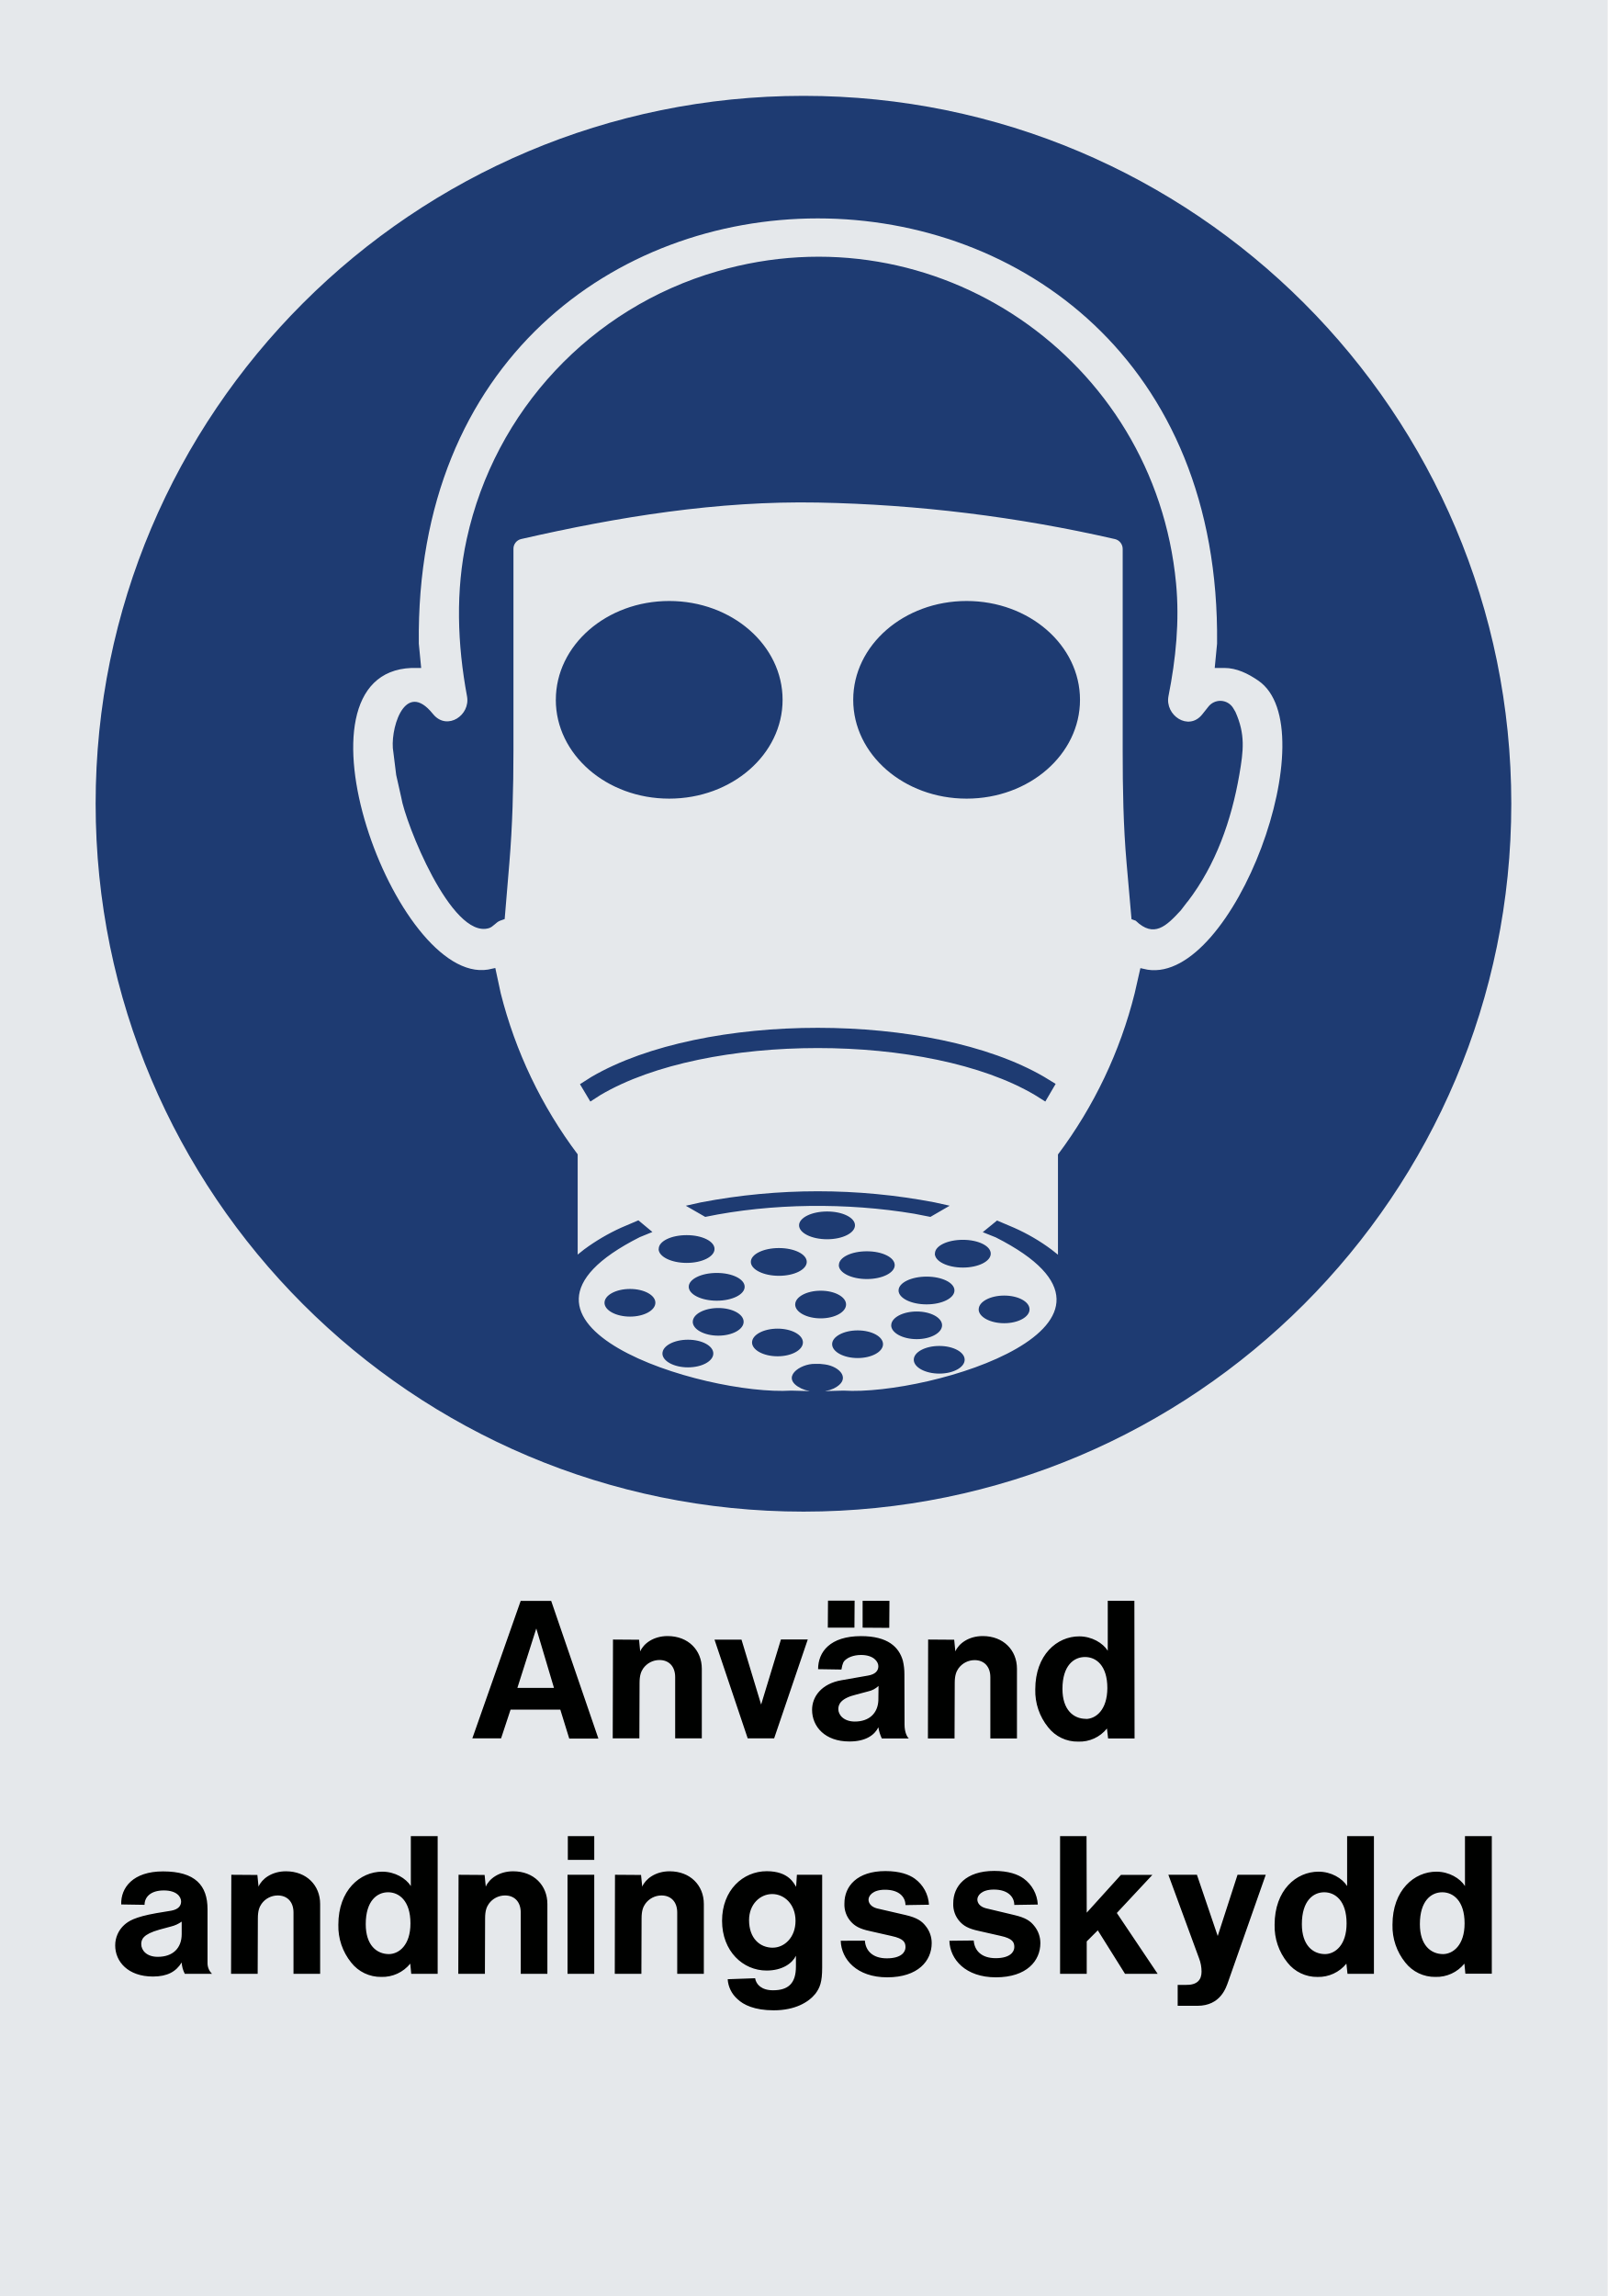
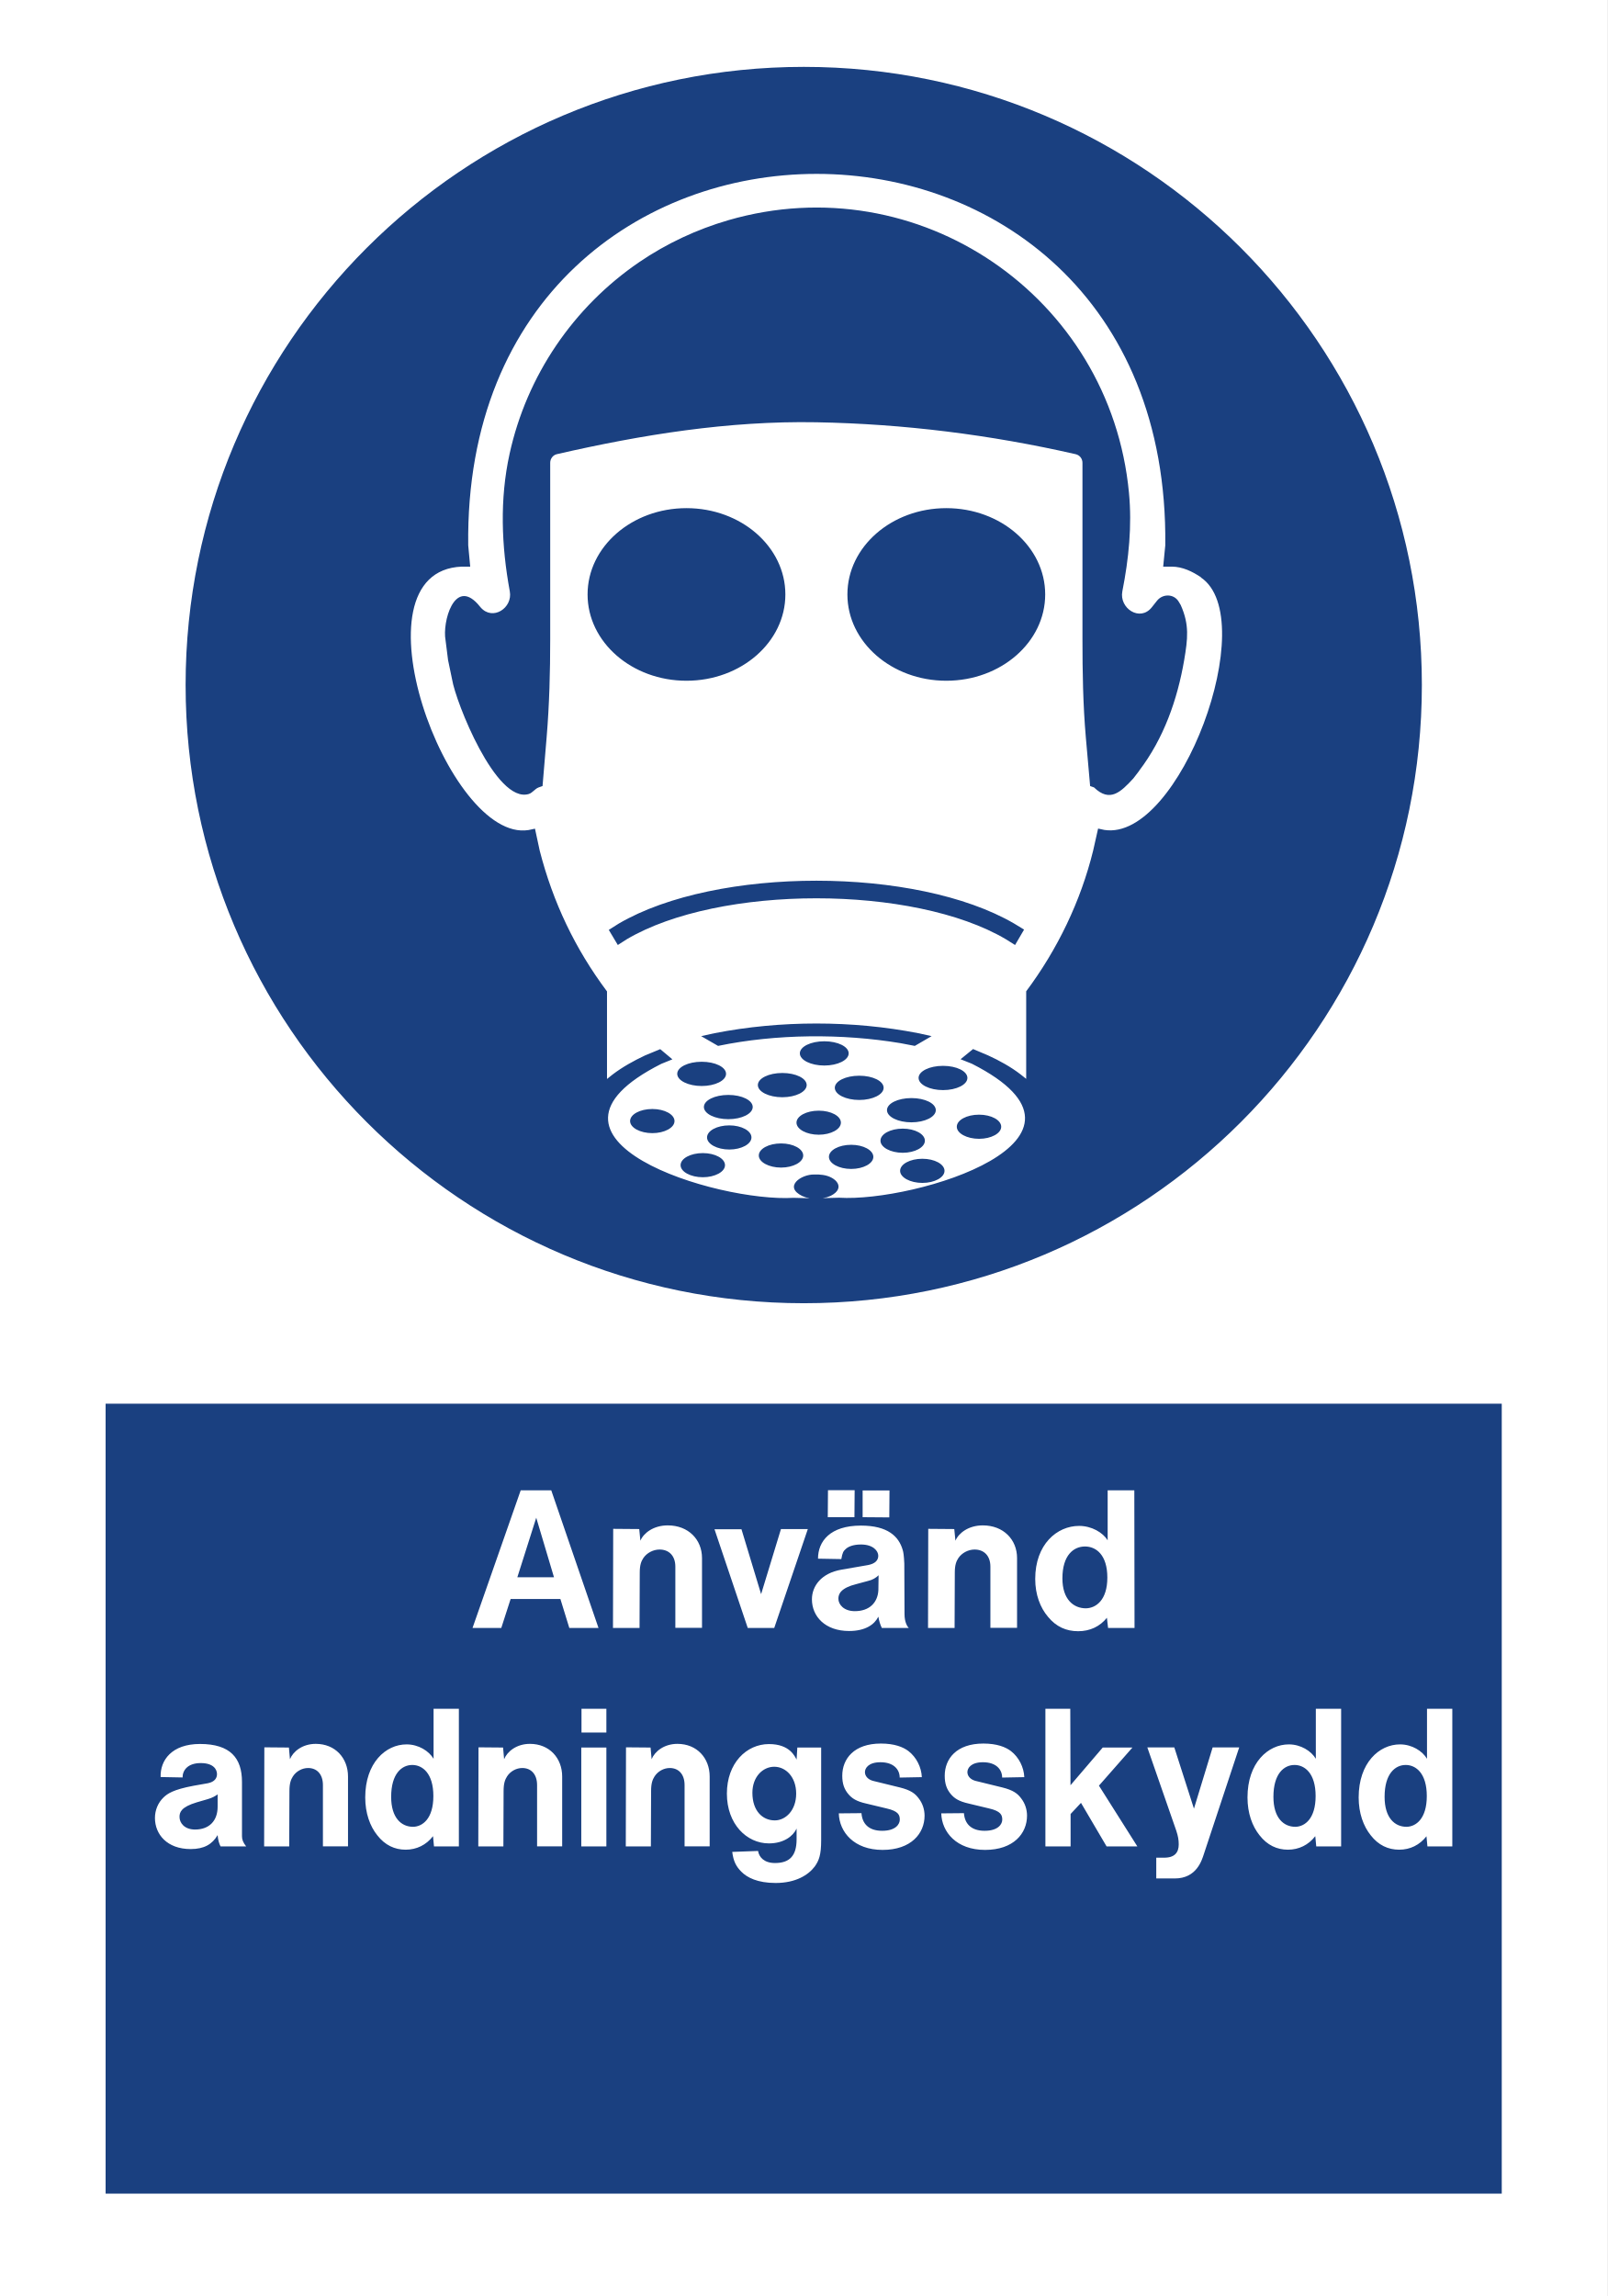
- <svg xmlns="http://www.w3.org/2000/svg" viewBox="0 0 595.28 850.37">
+ <svg xmlns="http://www.w3.org/2000/svg" id="Lager_1" data-name="Lager 1" viewBox="0 0 153.09 218.69">
  <defs>
-     <style>.a{fill:#e5e8eb;}.a,.b,.c{fill-rule:evenodd;}.b{fill:#000100;}.c{fill:#1e3b72;}</style>
+     <style>
+       .cls-1 {
+         fill: #1a4080;
+       }
+ 
+       .cls-1, .cls-2 {
+         fill-rule: evenodd;
+       }
+ 
+       .cls-2 {
+         fill: #fff;
+       }
+     </style>
  </defs>
-   <polyline class="a" points="0 850.37 595.28 850.37 595.28 0 0 0 0 850.37" />
-   <path class="b" d="M192.53,626.1l7-22,6.55,22H192.53Zm218.37,15,0.43,3.74h9.8l-0.07-51h-9.86v18.51c-1.8-2.88-5.9-5.33-10.58-5.33-8.21,0-16.27,6.84-16.27,19.65a21.4,21.4,0,0,0,4.75,14,13.79,13.79,0,0,0,11.16,5.33A13,13,0,0,0,410.9,641.15Zm-7.77-3.53c-4.61,0-8.71-3.31-8.71-11.09,0-8.71,4.25-11.81,8.35-11.81s8.28,3.1,8.28,11.52C411,634.31,406.8,637.55,403.13,637.62Zm-58.54,7.27h9.86l0.07-20.52c0-2.88.58-4.25,1.36-5.4a7.4,7.4,0,0,1,6-3.1c3.38,0,5.83,2.23,5.83,6.34v22.68h9.86V619c0-6.84-5-12.09-12.67-12.09-5.26,0-8.93,2.81-10.15,5.68l-0.43-4.32-9.65-.07Zm-18.36-4.18a14.83,14.83,0,0,0,1.29,4.18h10c-0.58-.5-1.59-2.16-1.59-5.18L335.88,621a20.64,20.64,0,0,0-.58-5c-1.44-5-5.54-9.07-15.48-9.07-11.45,0-15.91,5.83-15.91,12.24l8.64,0.14c0.43-2.45.79-3,1.58-3.67s2.74-1.73,5.69-1.73c4.61,0,6.41,2.45,6.41,4.17s-1.15,3-3.81,3.46l-9.87,1.73c-7.42,1.29-10.87,6.12-10.87,10.94,0,6.33,4.9,11.74,13.75,11.74C321.55,646,324.86,643.52,326.23,640.71Zm0.07-15.33-0.07,5.47c-0.22,4.61-3.31,7.77-8.71,7.77-4.1,0-6.12-2.45-6.12-4.61,0-1.73.86-4,6.7-5.4l4.32-1.15A8.13,8.13,0,0,0,326.3,625.38Zm-5.9-21.53,9.87,0.07,0.07-10H320.4v9.93Zm-12.89,0h9.86l0.07-10h-9.86Zm-29.67,41h9.79l12.46-36.64h-9.94l-7.34,24.12-7.27-24.05h-10Zm-50,0h9.87l0.07-20.52c0-2.88.58-4.25,1.36-5.4a7.4,7.4,0,0,1,6-3.1c3.38,0,5.83,2.23,5.83,6.34v22.68h9.87V619c0-6.84-5-12.09-12.67-12.09-5.26,0-8.93,2.81-10.15,5.68l-0.43-4.32-9.65-.07Zm-52,0h10.65L190,634.16h18.43l3.31,10.73h10.8l-17.49-51h-11.3Z" transform="translate(-0.89 -0.96)" />
-   <path class="b" d="M68.19,712.67v4.61c0,5.18-3.24,8.43-8.86,8.43-4.18,0-6.12-2.45-6.12-4.68,0-1.73.58-3.67,6.77-5.4l4.25-1.15A11.44,11.44,0,0,0,68.19,712.67ZM543.3,728.23l0.36,3.74h9.79V681h-9.94V699.5c-1.8-2.88-5.91-5.33-10.58-5.33-8.21,0-16.27,6.84-16.27,19.65a21.42,21.42,0,0,0,4.75,14,13.89,13.89,0,0,0,11.16,5.33A13.29,13.29,0,0,0,543.3,728.23Zm-7.85-3.53c-4.61,0-8.64-3.31-8.64-11.09,0-8.71,4.25-11.81,8.28-11.81s8.28,3.1,8.28,11.52C543.37,721.39,539.12,724.63,535.45,724.7Zm-35.86,3.53L500,732h9.79V681h-9.93V699.5c-1.8-2.88-5.91-5.33-10.58-5.33C481,694.17,473,701,473,713.83a21.42,21.42,0,0,0,4.75,14,13.89,13.89,0,0,0,11.16,5.33A13.29,13.29,0,0,0,499.59,728.23Zm-7.85-3.53c-4.61,0-8.64-3.31-8.64-11.09,0-8.71,4.25-11.81,8.28-11.81s8.28,3.1,8.28,11.52C499.67,721.39,495.42,724.63,491.75,724.7ZM437.1,736.15v7.7h7.28c8.64,0,10.65-6.77,11.45-9l13.89-39.53H459.27L451.93,718l-7.7-22.68H433.65L445,726.21a13.71,13.71,0,0,1,.94,5c0,3-1.58,5-5.9,4.9h-3ZM393.54,732h9.87v-12l4.1-4.1L417.59,732h12.09l-15.12-22.53,13.17-14.11H416.08l-12.67,14L403.34,681h-9.8v51Zm-41-12.24c0.21,6.91,6,13.54,17.21,13.54,11.45,0,16.49-6.12,16.49-12.67a10,10,0,0,0-2.3-6.41c-1.37-1.73-3.1-3-7.42-4L366,707.71c-2.16-.58-3.1-1.94-3.1-3.24s1.36-3.67,6.12-3.67c5.25,0,7.56,2.74,7.56,5.69l8.71-.14a12.76,12.76,0,0,0-5.26-9.65c-2.09-1.51-5.54-2.81-10.87-2.81-10.58,0-15.19,5.69-15.19,11.95a9.41,9.41,0,0,0,2.52,6.91c1.29,1.36,2.88,2.52,7,3.38l7.92,1.8c4.68,1,5.18,2.45,5.18,4.18s-1.51,4.1-6.91,4.1c-5.18,0-7.85-2.73-8.13-6.55Zm-40.25,0c0.21,6.91,6,13.54,17.21,13.54,11.45,0,16.49-6.12,16.49-12.67a10,10,0,0,0-2.3-6.41c-1.37-1.73-3.1-3-7.42-4l-10.58-2.45c-2.16-.58-3.1-1.94-3.1-3.24s1.37-3.67,6.12-3.67c5.26,0,7.56,2.74,7.56,5.69l8.71-.14a12.76,12.76,0,0,0-5.26-9.65c-2.09-1.51-5.54-2.81-10.87-2.81-10.58,0-15.19,5.69-15.19,11.95a9.42,9.42,0,0,0,2.52,6.91c1.3,1.36,2.88,2.52,7,3.38l7.92,1.8c4.68,1,5.18,2.45,5.18,4.18s-1.51,4.1-6.91,4.1c-5.18,0-7.85-2.73-8.13-6.55ZM270.42,734a10.73,10.73,0,0,0,3.6,7.34c2.23,2.16,6.34,4.18,13.47,4.18,7.92,0,12.89-3,15.41-6.12,1.66-2.23,2.52-4.25,2.52-9.72V695.32h-9.36l-0.29,4.46C295,698.64,293.11,694,284.9,694c-8.85,0-16.56,7.05-16.56,18.36s7.77,18.43,16.49,18.43c5.83,0,9.5-2.66,10.87-5.47v4c0,6.19-2.81,8.78-8.49,8.78-4.25,0-6.26-2.16-6.63-4.46Zm16.7-11.67c-4.75,0-8.78-3.45-8.78-10.22,0-5.9,4.11-9.65,8.57-9.65s8.64,3.74,8.64,9.93S291.38,722.32,287.13,722.32ZM228.6,732h9.86l0.07-20.52c0-2.88.58-4.25,1.37-5.4a7.39,7.39,0,0,1,6-3.1c3.38,0,5.83,2.23,5.83,6.33V732h9.86V706.12c0-6.84-5-12.09-12.67-12.09-5.25,0-8.93,2.81-10.15,5.68l-0.44-4.32-9.65-.07Zm-17.5,0H221V695.32H211.1V732Zm0.07-42.19H221V681h-9.79v8.78ZM170.64,732h9.86l0.07-20.52c0-2.88.58-4.25,1.37-5.4a7.38,7.38,0,0,1,6-3.1c3.39,0,5.83,2.23,5.83,6.33V732h9.87V706.12c0-6.84-5-12.09-12.67-12.09-5.26,0-8.93,2.81-10.15,5.68l-0.43-4.32-9.65-.07Zm-17.79-3.74,0.36,3.74H163V681h-9.94V699.5c-1.8-2.88-5.91-5.33-10.58-5.33-8.21,0-16.27,6.84-16.27,19.65a21.42,21.42,0,0,0,4.75,14,13.89,13.89,0,0,0,11.16,5.33A13.29,13.29,0,0,0,152.85,728.23ZM145,724.7c-4.61,0-8.64-3.31-8.64-11.09,0-8.71,4.25-11.81,8.28-11.81s8.28,3.1,8.28,11.52C152.93,721.39,148.68,724.63,145,724.7ZM86.47,732h9.86l0.07-20.52c0-2.88.58-4.25,1.37-5.4a7.38,7.38,0,0,1,6-3.1c3.39,0,5.83,2.23,5.83,6.33V732h9.87V706.12c0-6.84-5-12.09-12.67-12.09-5.25,0-8.93,2.81-10.15,5.68l-0.43-4.32-9.65-.07Zm-18.29-4.18A10.29,10.29,0,0,0,69.34,732H79.42a5.47,5.47,0,0,1-1.66-3.81V708.07c0-8.78-4.53-14-16.49-14-11.09,0-15.69,6-15.48,12.24l8.64,0.14c0-2.73,2.09-5.33,7.13-5.33,4.83,0,6.41,2.38,6.41,4.11,0,1.51-.94,2.88-3.6,3.38l-5.61.93c-8.13,1.44-10.3,3-11.81,4.32a10.19,10.19,0,0,0-3.39,7.63c0,6,4.75,11.52,14,11.52C62.93,733,66.1,731.18,68.19,727.79Z" transform="translate(-0.89 -0.96)" />
-   <path class="c" d="M339.35,504.56c0,2.82,4.26,5.14,9.46,5.14s9.39-2.32,9.39-5.14-4.2-5.1-9.39-5.1S339.35,501.73,339.35,504.56Zm-30.24-5.76c0,2.82,4.26,5.14,9.46,5.14s9.39-2.32,9.39-5.14-4.2-5.1-9.39-5.1S309.11,496,309.11,498.79Zm-29.67-.65c0,2.82,4.26,5.14,9.46,5.14s9.39-2.32,9.39-5.14-4.2-5.1-9.39-5.1S279.45,495.33,279.45,498.15Zm-33.19,4.1c0,2.82,4.26,5.14,9.46,5.14s9.39-2.31,9.39-5.14-4.2-5.1-9.39-5.1S246.26,499.43,246.26,502.25Zm11.23-11.74c0,2.82,4.26,5.14,9.46,5.14s9.39-2.31,9.39-5.14-4.2-5.1-9.39-5.1S257.49,487.69,257.49,490.52Zm-32.69-7.06c0,2.82,4.26,5.14,9.46,5.14s9.39-2.32,9.39-5.14-4.2-5.1-9.39-5.1S224.8,480.64,224.8,483.46Zm138.59,2.45c0,2.82,4.27,5.14,9.46,5.14s9.39-2.31,9.39-5.14-4.2-5.1-9.39-5.1S363.4,483.08,363.4,485.91Zm-32.4,5.9c0,2.82,4.27,5.14,9.46,5.14s9.39-2.32,9.39-5.14-4.2-5.1-9.39-5.1S331,489,331,491.81Zm-35.56-7.7c0,2.82,4.26,5.14,9.46,5.14s9.39-2.31,9.39-5.14-4.2-5.1-9.39-5.1S295.43,481.28,295.43,484.11Zm38.29-5.2c0,2.85,4.66,5.16,10.39,5.16s10.32-2.31,10.32-5.16-4.6-5.12-10.32-5.12S333.72,476.06,333.72,478.9ZM256,477.54c0,2.84,4.66,5.16,10.39,5.16s10.32-2.31,10.32-5.16-4.59-5.12-10.32-5.12S256,474.69,256,477.54Zm-11.16-14c0,2.84,4.66,5.16,10.39,5.16s10.32-2.31,10.32-5.16-4.59-5.12-10.32-5.12S244.88,460.66,244.88,463.5Zm102.31,1.73c0,2.85,4.66,5.16,10.39,5.16s10.32-2.31,10.32-5.16-4.6-5.12-10.32-5.12S347.19,462.38,347.19,465.23Zm-35.57,4.25c0,2.84,4.66,5.16,10.39,5.16s10.32-2.31,10.32-5.16-4.59-5.12-10.32-5.12S311.62,466.63,311.62,469.47ZM279,468.32c0,2.84,4.66,5.16,10.39,5.16s10.32-2.31,10.32-5.16-4.6-5.12-10.32-5.12S279,465.48,279,468.32Zm17.86-13.54c0,2.84,4.66,5.16,10.39,5.16s10.32-2.31,10.32-5.16-4.6-5.12-10.32-5.12S296.86,451.95,296.86,454.79Zm20.06-194.63c0,20.22,18.78,36.6,42,36.6s42-16.38,42-36.6-18.78-36.6-42-36.6S316.92,239.94,316.92,260.16Zm-110.16,0c0,20.22,18.78,36.6,42,36.6s42-16.38,42-36.6-18.78-36.6-42-36.6S206.77,239.94,206.77,260.16Zm234,74.72-2.5,3.26c-5.33,5.79-9.93,10.38-16.71,3.83L420,341.4l-1.82-20.71c-1.22-13.85-1.45-27.76-1.45-41.65V204.27a3.73,3.73,0,0,0-2.87-3.65,538.39,538.39,0,0,0-110-13.53c-37.13-.69-73.92,5.26-110,13.53a3.69,3.69,0,0,0-2.79,3.65V279c0,13.9-.36,27.8-1.52,41.65l-1.73,20.71-1.64.58c-1.61.57-2.57,2.3-4.23,2.79-13.93,4.11-31-39.27-32.45-48.47L147.64,288l-1.05-8.44c-1.45-7.59,3.69-26.21,13.64-15.36l1.25,1.45c5.1,5.93,13.71.24,12.39-6.82-3.58-19.25-4.3-39.07-.1-58.26a132.74,132.74,0,0,1,92.85-99.14C347.1,78,428.59,133.61,436.5,217c1.33,14-.07,28-2.8,41.75-1.42,7.16,7.43,13.11,12.48,6.82l2.23-2.8a5.59,5.59,0,0,1,9.21.38l0.86,1.45c3.73,8.36,3,14.34,1.45,23.32C457,304.81,451.25,321.23,440.8,334.88ZM466.89,253c25.82,17.44-9,112-40.92,107.11l-2.68-.58-2.12,9.32a166.82,166.82,0,0,1-28.41,59.69v37.13l-2.42-1.92a72,72,0,0,0-13.82-8.06l-6.33-2.69-5.29,4.32,4.81,1.92C433.25,491.44,345.49,518,313.34,516l-6.91.18,1.73-.37,1.54-.59c6.72-3.33,2.37-8.15-3.27-8.92l-1.82-.2h-1.83c-5.57-.14-13.18,5.19-5.08,9.12l1.53,0.59,1.63,0.37L294,516c-32.17,2-119.73-24.72-56.16-56.83l4.7-1.92-5.19-4.32L231,455.64a76,76,0,0,0-13.73,8.06l-2.41,1.92V428.49a167.21,167.21,0,0,1-28.51-59.69l-2-9.32-2.69.58c-34.2,5.57-76.35-109.83-28.32-111.71h3.55l-0.87-9c-2.48-210,298-210,295.67,0l-0.87,9h3.56C458.92,248.35,463.14,250.42,466.89,253ZM352.65,447.52L347,446.27a229.84,229.84,0,0,0-86.43,0l-5.66,1.26,7.19,4.13c24.66-5.11,52.6-5.32,77.41-1.17l6,1.17ZM391.9,402.4l-4.22-2.58c-41.54-24.23-126.22-24.27-167.74,0l-4.23,2.69,3.84,6.43,3.74-2.41c39.24-23.19,121.72-23.21,160.94,0l3.84,2.41ZM36.31,298.6c0,144.79,117.43,262.22,262.22,262.22S560.67,443.39,560.67,298.6,443.32,36.46,298.53,36.46,36.31,153.81,36.31,298.6Z" transform="translate(-0.89 -0.96)" />
+   <polyline class="cls-2" points="0 218.69 153.09 218.69 153.09 0 0 0 0 218.69" />
+   <path class="cls-1" d="M85.74,111.52c0,.63.96,1.15,2.12,1.15s2.11-.52,2.11-1.15-.94-1.15-2.11-1.15-2.12.51-2.12,1.15ZM78.96,110.19c0,.63.96,1.15,2.12,1.15s2.11-.52,2.11-1.15-.94-1.15-2.11-1.15-2.12.51-2.12,1.15ZM72.28,110.06c0,.63.96,1.15,2.12,1.15s2.11-.52,2.11-1.15-.94-1.15-2.11-1.15-2.12.51-2.12,1.15ZM64.83,110.98c0,.63.96,1.15,2.12,1.15s2.11-.52,2.11-1.15-.94-1.15-2.11-1.15-2.12.51-2.12,1.15ZM67.35,108.34c0,.63.96,1.15,2.12,1.15s2.11-.52,2.11-1.15-.94-1.15-2.11-1.15-2.12.51-2.12,1.15ZM60.02,106.78c0,.63.96,1.15,2.12,1.15s2.11-.52,2.11-1.15-.94-1.15-2.11-1.15-2.12.51-2.12,1.15ZM91.14,107.32c0,.63.96,1.15,2.12,1.15s2.11-.52,2.11-1.15-.94-1.15-2.11-1.15-2.12.51-2.12,1.15ZM83.87,108.65c0,.63.96,1.15,2.12,1.15s2.11-.52,2.11-1.15-.94-1.15-2.11-1.15-2.12.51-2.12,1.15ZM75.87,106.93c0,.63.96,1.15,2.12,1.15s2.11-.52,2.11-1.15-.94-1.14-2.11-1.14-2.12.51-2.12,1.14ZM84.49,105.74c0,.64,1.05,1.16,2.33,1.16s2.32-.52,2.32-1.16-1.03-1.15-2.32-1.15-2.33.51-2.33,1.15ZM67.05,105.44c0,.64,1.05,1.16,2.33,1.16s2.32-.52,2.32-1.16-1.03-1.15-2.32-1.15-2.33.51-2.33,1.15ZM64.51,102.28c0,.64,1.05,1.16,2.33,1.16s2.32-.52,2.32-1.16-1.03-1.15-2.32-1.15-2.33.51-2.33,1.15ZM87.5,102.67c0,.64,1.05,1.16,2.33,1.16s2.32-.52,2.32-1.16-1.03-1.15-2.32-1.15-2.33.51-2.33,1.15ZM79.52,103.61c0,.64,1.05,1.16,2.33,1.16s2.32-.52,2.32-1.16-1.03-1.15-2.32-1.15-2.33.51-2.33,1.15ZM72.19,103.35c0,.64,1.05,1.16,2.33,1.16s2.32-.52,2.32-1.16-1.03-1.15-2.32-1.15-2.33.51-2.33,1.15ZM76.19,100.33c0,.64,1.05,1.16,2.33,1.16s2.32-.52,2.32-1.16-1.03-1.15-2.32-1.15-2.33.51-2.33,1.15ZM80.72,56.62c0,4.54,4.22,8.22,9.42,8.22s9.42-3.68,9.42-8.22-4.22-8.22-9.42-8.22-9.42,3.68-9.42,8.22ZM55.97,56.62c0,4.54,4.22,8.22,9.42,8.22s9.42-3.68,9.42-8.22-4.22-8.22-9.42-8.22-9.42,3.68-9.42,8.22ZM108.52,73.41l-.56.73c-1.2,1.3-2.23,2.33-3.75.86l-.37-.13-.41-4.65c-.27-3.11-.32-6.23-.32-9.35v-16.79c0-.39-.26-.73-.65-.82-8.11-1.85-16.39-2.89-24.71-3.04-8.34-.15-16.6,1.18-24.71,3.04-.38.09-.63.44-.63.82v16.79c0,3.12-.08,6.24-.34,9.35l-.39,4.65-.37.13c-.36.13-.58.52-.95.63-3.13.92-6.96-8.82-7.29-10.89l-.39-1.87-.24-1.9c-.32-1.71.83-5.89,3.06-3.45l.28.33c1.15,1.33,3.08.05,2.78-1.53-.8-4.33-.97-8.77-.02-13.09,1.63-7.44,6.07-13.98,12.36-18.27,2.6-1.77,5.47-3.11,8.49-3.99,18.08-5.24,36.38,7.24,38.15,25.97.3,3.14-.02,6.29-.63,9.38-.32,1.61,1.67,2.94,2.8,1.53.17-.21.33-.42.5-.63.54-.68,1.61-.68,2.07.09l.19.32c.84,1.88.67,3.22.33,5.24-.65,3.78-1.95,7.47-4.29,10.54ZM114.39,55c5.8,3.92-2.02,25.16-9.19,24.05l-.6-.13-.47,2.09c-1.19,4.84-3.4,9.42-6.38,13.41v8.34l-.54-.43c-.92-.71-2.04-1.33-3.1-1.81l-1.42-.6-1.19.97,1.08.43c14.27,7.24-5.44,13.21-12.66,12.76l-1.55.04.39-.08.35-.13c1.51-.75.53-1.83-.73-2l-.41-.04h-.41c-1.25-.03-2.96,1.16-1.14,2.05l.34.13.37.08-1.53-.04c-7.23.45-26.89-5.55-12.61-12.76l1.06-.43-1.16-.97-1.45.6c-1.06.5-2.15,1.1-3.08,1.81l-.54.43v-8.34c-3.04-4.06-5.15-8.5-6.41-13.41l-.45-2.09-.61.13c-7.68,1.25-17.15-24.66-6.36-25.09h.8l-.19-2.03c-.56-47.17,66.92-47.17,66.4,0l-.2,2.03h.8c1.03,0,1.98.46,2.82,1.03ZM88.74,98.69l-1.27-.28c-6.28-1.23-13.13-1.23-19.41,0l-1.27.28,1.61.93c5.54-1.15,11.81-1.19,17.38-.26l1.36.26,1.6-.93ZM97.56,88.55l-.95-.58c-9.33-5.44-28.35-5.45-37.67,0l-.95.6.86,1.44.84-.54c8.81-5.21,27.34-5.21,36.14,0l.86.54.86-1.47ZM17.68,65.24c0,32.52,26.37,58.89,58.89,58.89s58.87-26.37,58.87-58.89S109.09,6.37,76.57,6.37s-58.89,26.36-58.89,58.87Z" />
+   <polyline class="cls-1" points="10.06 133.7 143.05 133.7 143.05 208.94 10.06 208.94 10.06 133.7" />
+   <path class="cls-2" d="M49.28,150.23l1.8-5.67,1.69,5.67h-3.48ZM105.44,154.1l.11.96h2.52l-.02-13.11h-2.54v4.76c-.46-.74-1.52-1.37-2.72-1.37-2.11,0-4.18,1.76-4.18,5.05,0,1.5.48,2.74,1.22,3.61.78.95,1.74,1.37,2.87,1.37s2.07-.45,2.74-1.28ZM103.44,153.19c-1.18,0-2.24-.85-2.24-2.85,0-2.24,1.09-3.04,2.15-3.04s2.13.8,2.13,2.96-1.09,2.91-2.04,2.93ZM88.39,155.06h2.54l.02-5.28c0-.74.15-1.09.35-1.39.33-.48.93-.8,1.54-.8.87,0,1.5.57,1.5,1.63v5.83h2.54v-6.65c0-1.76-1.3-3.11-3.26-3.11-1.35,0-2.3.72-2.61,1.46l-.11-1.11-2.48-.02-.02,9.42ZM83.67,153.99c.06.37.18.78.33,1.07h2.57c-.15-.13-.41-.56-.41-1.33l-.02-4.81c-.04-.83-.09-1.07-.15-1.28-.37-1.3-1.43-2.33-3.98-2.33-2.94,0-4.09,1.5-4.09,3.15l2.22.04c.11-.63.2-.76.41-.95.22-.22.7-.44,1.46-.44,1.18,0,1.65.63,1.65,1.07s-.3.76-.98.89l-2.54.44c-1.91.33-2.8,1.57-2.8,2.82,0,1.63,1.26,3.02,3.54,3.02,1.57,0,2.42-.63,2.78-1.35ZM83.69,150.05l-.02,1.41c-.06,1.18-.85,2-2.24,2-1.05,0-1.57-.63-1.57-1.19,0-.44.22-1.02,1.72-1.39l1.11-.3c.41-.09.76-.3,1-.54ZM82.17,144.51l2.54.02.02-2.57h-2.56v2.55ZM78.85,144.51h2.54l.02-2.57h-2.54l-.02,2.57ZM71.23,155.06h2.52l3.2-9.42h-2.56l-1.89,6.2-1.87-6.18h-2.57l3.17,9.41ZM58.38,155.06h2.54l.02-5.28c0-.74.15-1.09.35-1.39.33-.48.93-.8,1.54-.8.87,0,1.5.57,1.5,1.63v5.83h2.54v-6.65c0-1.76-1.3-3.11-3.26-3.11-1.35,0-2.3.72-2.61,1.46l-.11-1.11-2.48-.02-.02,9.42ZM45.01,155.06h2.74l.89-2.76h4.74l.85,2.76h2.78l-4.5-13.11h-2.91l-4.59,13.11Z" />
+   <path class="cls-2" d="M20.73,170.91v1.18c0,1.33-.79,2.17-2.15,2.17-1.01,0-1.48-.63-1.48-1.2,0-.44.14-.94,1.64-1.39l1.03-.3c.47-.13.77-.32.96-.46ZM135.88,174.91l.09.96h2.37v-13.11h-2.41v4.76c-.44-.74-1.43-1.37-2.57-1.37-1.99,0-3.94,1.76-3.94,5.05,0,1.5.45,2.74,1.15,3.61.73.94,1.66,1.37,2.71,1.37s1.95-.45,2.6-1.28ZM133.98,174c-1.12,0-2.09-.85-2.09-2.85,0-2.24,1.03-3.04,2.01-3.04s2.01.8,2.01,2.96-1.03,2.91-1.92,2.93ZM125.29,174.91l.09.96h2.37v-13.11h-2.41v4.76c-.44-.74-1.43-1.37-2.57-1.37-1.99,0-3.94,1.76-3.94,5.05,0,1.5.45,2.74,1.15,3.61.73.94,1.66,1.37,2.7,1.37s1.96-.45,2.6-1.28ZM123.39,174c-1.12,0-2.09-.85-2.09-2.85,0-2.24,1.03-3.04,2.01-3.04s2.01.8,2.01,2.96-1.03,2.91-1.92,2.93ZM110.14,176.94v1.98h1.76c2.09,0,2.58-1.74,2.77-2.31l3.37-10.17h-2.53l-1.78,5.83-1.87-5.83h-2.57l2.76,7.94c.17.52.23.87.23,1.3,0,.76-.38,1.28-1.43,1.26h-.71ZM99.59,175.87h2.39v-3.09l.99-1.06,2.44,4.15h2.93l-3.66-5.79,3.19-3.63h-2.83l-3.07,3.59-.02-7.28h-2.37v13.11ZM89.66,172.72c.05,1.78,1.45,3.48,4.17,3.48s4-1.57,4-3.26c0-.59-.19-1.18-.56-1.65-.33-.45-.75-.78-1.8-1.04l-2.57-.63c-.52-.15-.75-.5-.75-.83,0-.37.33-.94,1.48-.94,1.27,0,1.83.7,1.83,1.46l2.11-.04c-.04-.94-.51-1.89-1.27-2.48-.51-.39-1.34-.72-2.63-.72-2.57,0-3.68,1.46-3.68,3.07,0,.76.19,1.3.61,1.78.31.35.7.65,1.69.87l1.92.46c1.13.26,1.26.63,1.26,1.07,0,.41-.37,1.06-1.68,1.06s-1.9-.7-1.97-1.68l-2.16.02ZM79.9,172.72c.05,1.78,1.45,3.48,4.17,3.48s4-1.57,4-3.26c0-.59-.19-1.18-.56-1.65-.33-.45-.75-.78-1.8-1.04l-2.57-.63c-.52-.15-.75-.5-.75-.83,0-.37.33-.94,1.48-.94,1.27,0,1.83.7,1.83,1.46l2.11-.04c-.04-.94-.51-1.89-1.27-2.48-.51-.39-1.34-.72-2.63-.72-2.57,0-3.68,1.46-3.68,3.07,0,.76.19,1.3.61,1.78.31.35.7.65,1.69.87l1.92.46c1.14.26,1.26.63,1.26,1.07,0,.41-.37,1.06-1.68,1.06s-1.9-.7-1.97-1.68l-2.16.02ZM69.75,176.39c.11.89.37,1.39.87,1.89.54.55,1.54,1.07,3.26,1.07,1.92,0,3.12-.76,3.73-1.57.4-.57.61-1.09.61-2.5v-8.83h-2.27l-.07,1.15c-.17-.3-.64-1.48-2.63-1.48-2.15,0-4.01,1.82-4.01,4.72s1.89,4.74,4,4.74c1.41,0,2.3-.68,2.64-1.41v1.02c0,1.59-.68,2.26-2.06,2.26-1.03,0-1.52-.56-1.61-1.15l-2.46.09ZM73.8,173.39c-1.15,0-2.13-.89-2.13-2.63,0-1.52.99-2.48,2.08-2.48s2.09.96,2.09,2.56-1.01,2.55-2.04,2.55ZM59.61,175.87h2.39l.02-5.28c0-.74.14-1.09.33-1.39.31-.48.87-.8,1.45-.8.82,0,1.41.57,1.41,1.63v5.83h2.39v-6.65c0-1.76-1.22-3.11-3.07-3.11-1.27,0-2.16.72-2.46,1.46l-.1-1.11-2.34-.02-.02,9.42ZM55.37,175.87h2.39v-9.42h-2.39v9.42ZM55.39,165.02h2.37v-2.26h-2.37v2.26ZM45.56,175.87h2.39l.02-5.28c0-.74.14-1.09.33-1.39.31-.48.87-.8,1.45-.8.82,0,1.41.57,1.41,1.63v5.83h2.39v-6.65c0-1.76-1.22-3.11-3.07-3.11-1.27,0-2.16.72-2.46,1.46l-.1-1.11-2.34-.02-.02,9.42ZM41.25,174.91l.09.96h2.37v-13.11h-2.41v4.76c-.44-.74-1.43-1.37-2.57-1.37-1.99,0-3.94,1.76-3.94,5.05,0,1.5.45,2.74,1.15,3.61.73.94,1.66,1.37,2.7,1.37s1.96-.45,2.6-1.28ZM39.35,174c-1.12,0-2.09-.85-2.09-2.85,0-2.24,1.03-3.04,2.01-3.04s2.01.8,2.01,2.96-1.03,2.91-1.92,2.93ZM25.16,175.87h2.39l.02-5.28c0-.74.14-1.09.33-1.39.31-.48.87-.8,1.45-.8.82,0,1.41.57,1.41,1.63v5.83h2.39v-6.65c0-1.76-1.22-3.11-3.07-3.11-1.27,0-2.16.72-2.46,1.46l-.1-1.11-2.34-.02-.02,9.42ZM20.73,174.8c.04.46.14.8.28,1.07h2.44c-.31-.39-.4-.67-.4-.98v-5.17c0-2.26-1.1-3.61-4-3.61-2.69,0-3.8,1.55-3.75,3.15l2.09.04c0-.7.51-1.37,1.73-1.37s1.55.61,1.55,1.05c0,.39-.23.74-.87.87l-1.36.24c-1.97.37-2.49.76-2.86,1.11-.52.5-.82,1.2-.82,1.96,0,1.55,1.15,2.96,3.4,2.96,1.29,0,2.06-.46,2.57-1.33Z" />
</svg>
